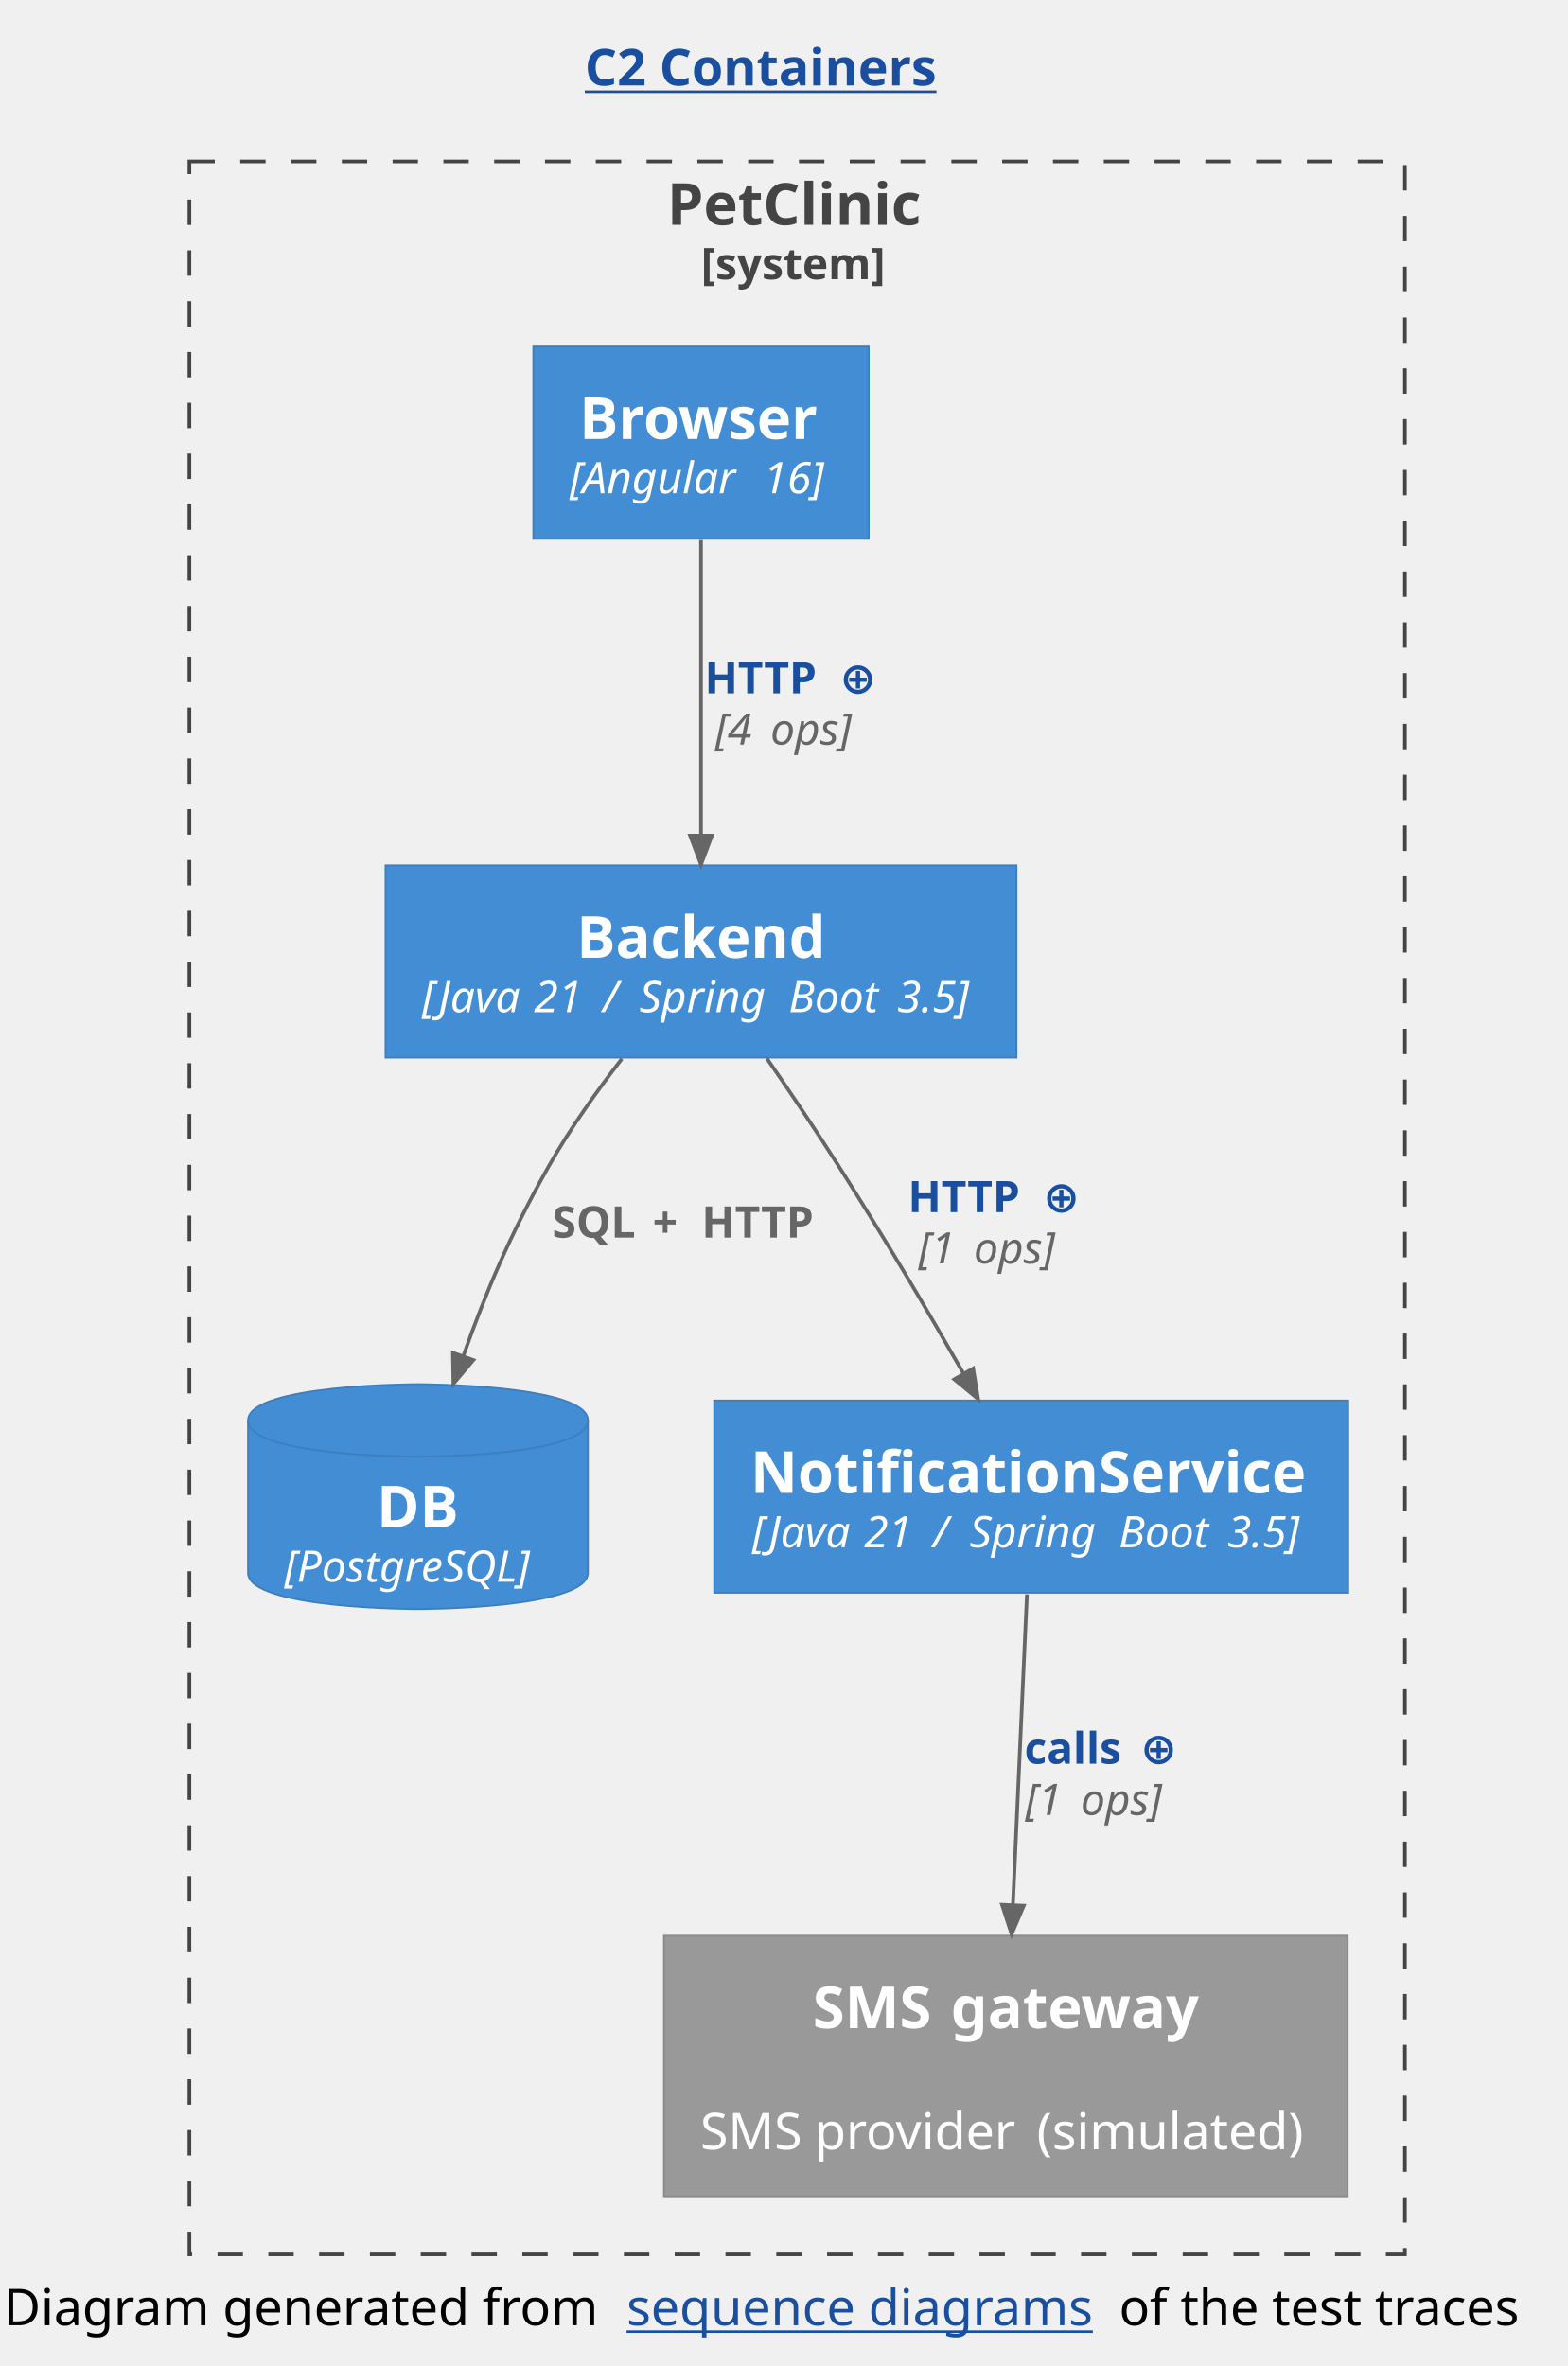
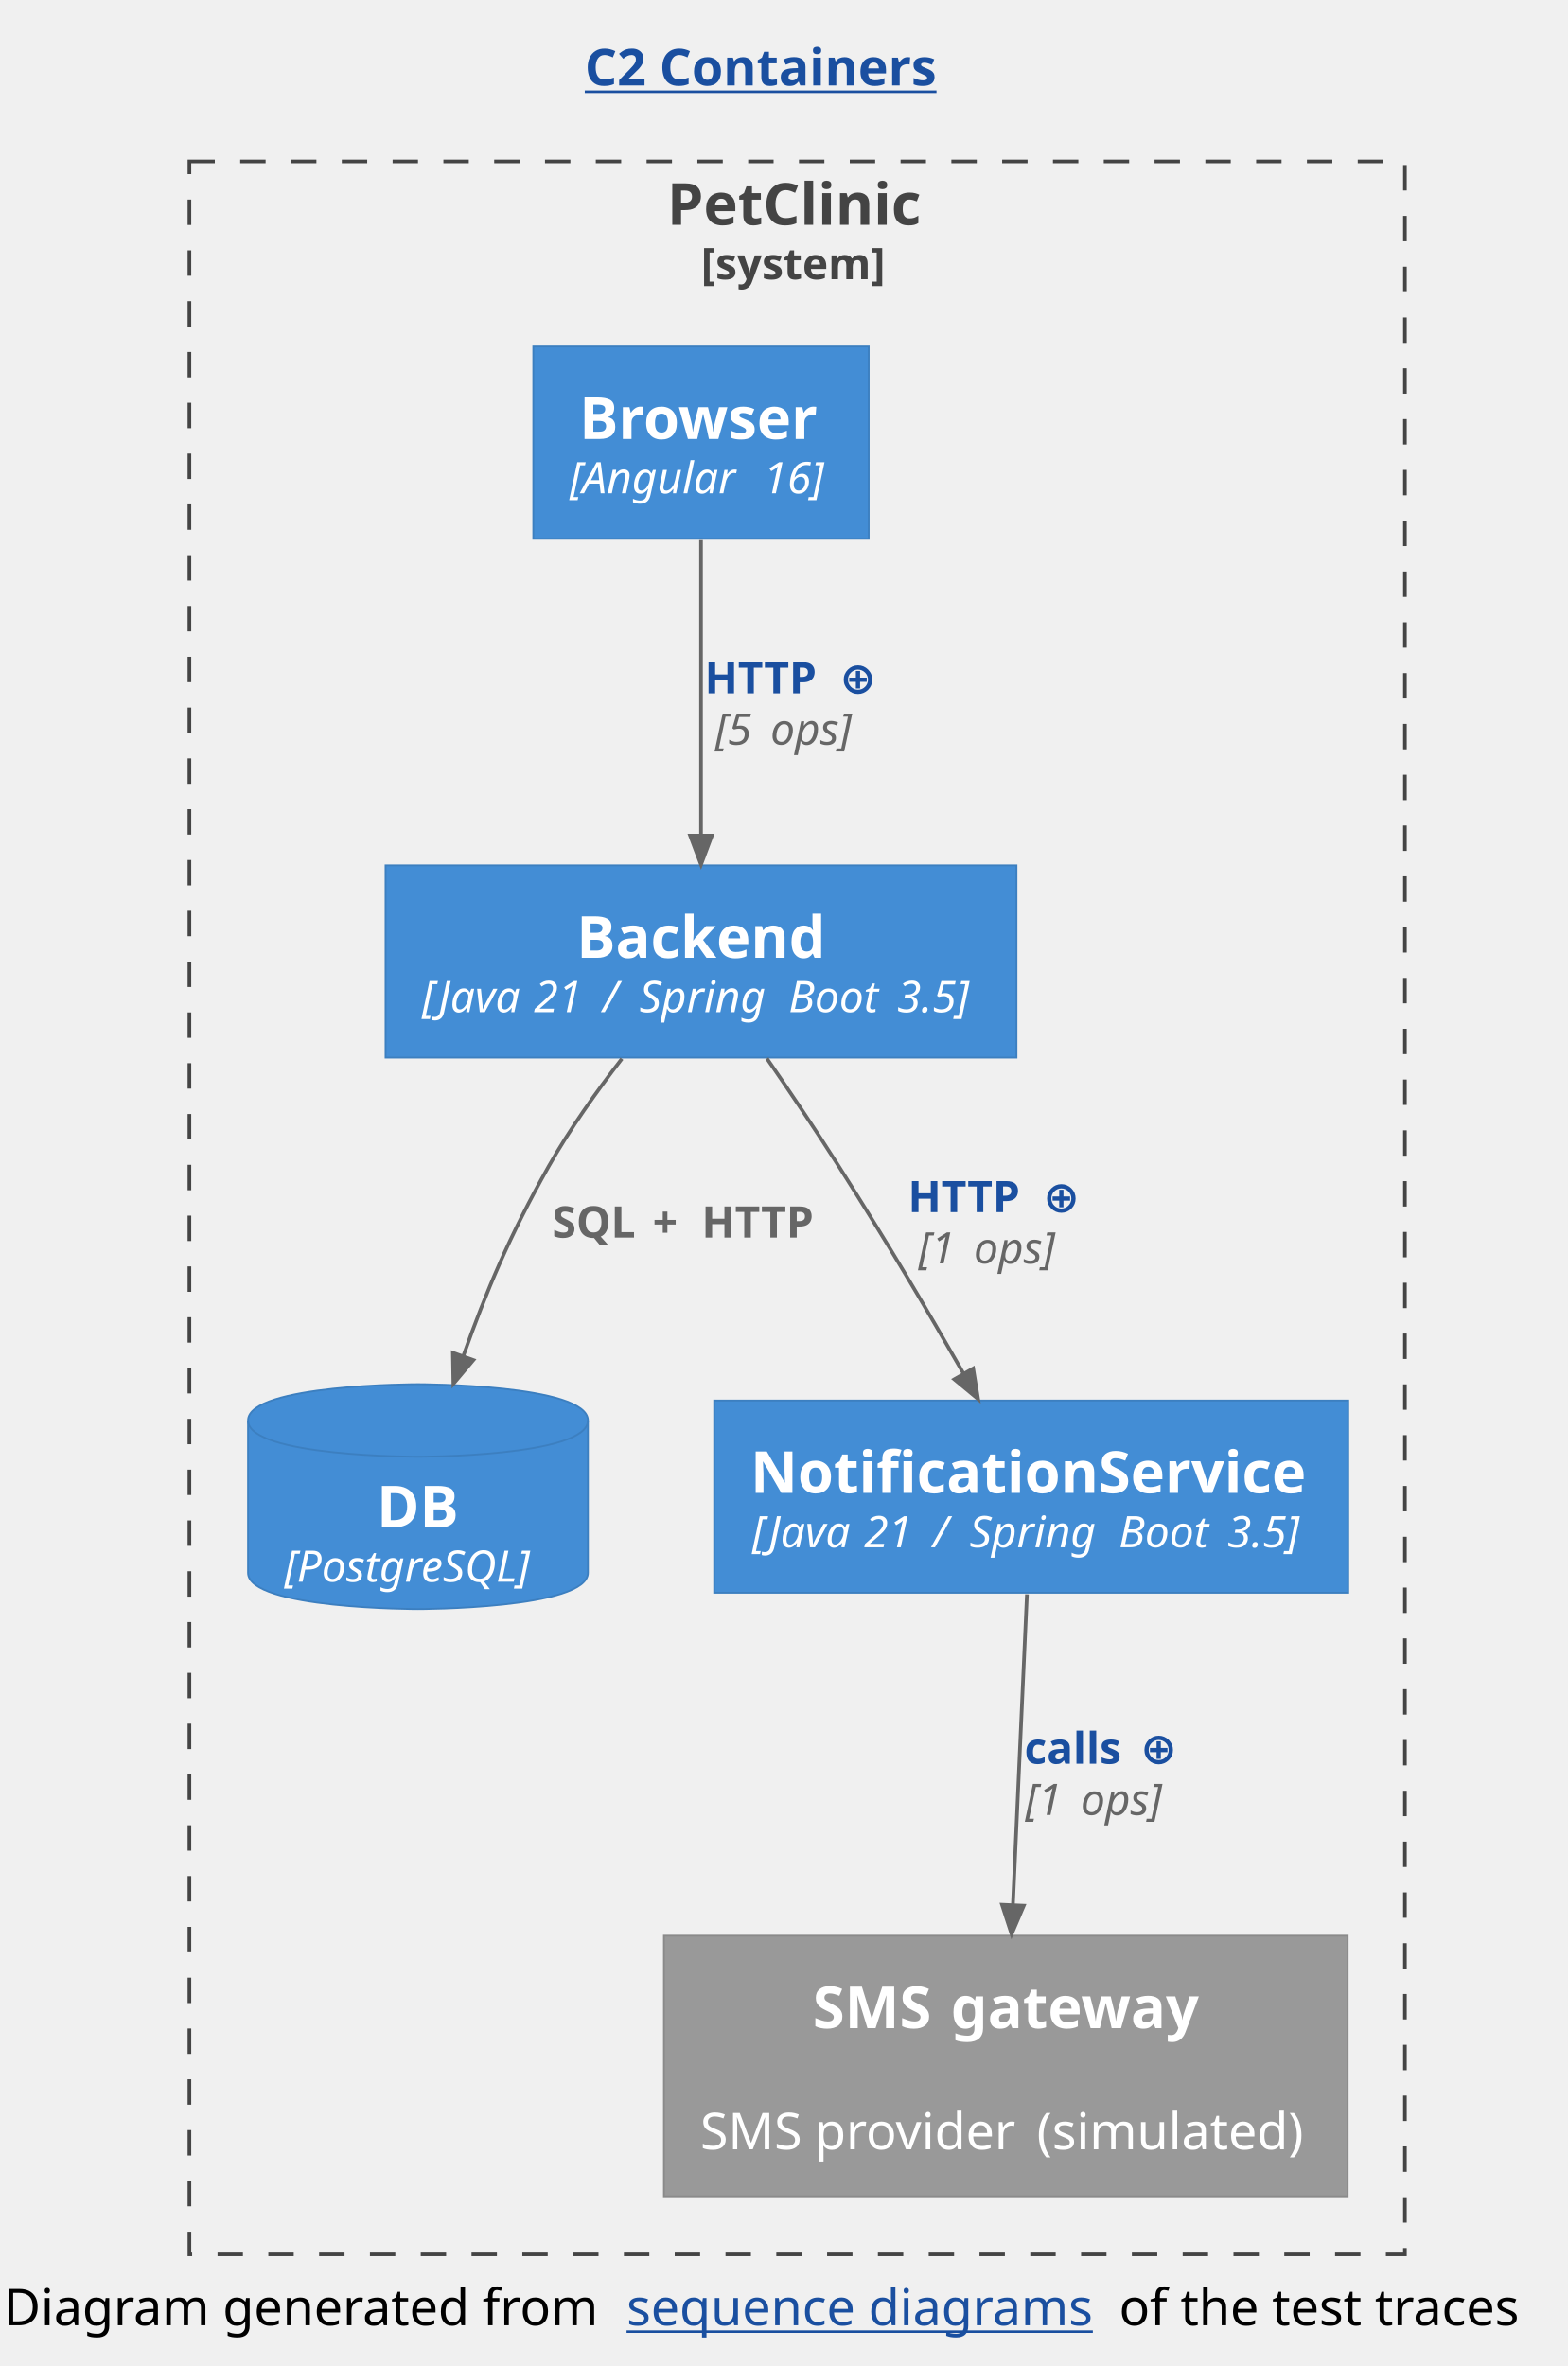
<svg xmlns="http://www.w3.org/2000/svg" xmlns:xlink="http://www.w3.org/1999/xlink" contentStyleType="text/css" data-diagram-type="DESCRIPTION" height="652px" preserveAspectRatio="none" style="width:432px;height:652px;background:#FFFFFF;" version="1.1" viewBox="0 0 432 652" width="432px" zoomAndPan="magnify">
  <defs />
  <g>
    <g class="title" data-source-line="6">
      <a href="https://c4model.com/diagrams/container" target="_blank" rel="noopener noreferrer" title="What is a C2 diagram?" xlink:actuate="onRequest" xlink:href="https://c4model.com/diagrams/container" xlink:show="new" xlink:title="What is a C2 diagram?" xlink:type="simple">
        <text fill="#1A4FA0" font-family="sans-serif" font-size="14" font-weight="bold" lengthAdjust="spacing" text-decoration="underline" textLength="102.067" x="161.166" y="23.535">C2 Containers</text>
      </a>
    </g>
    <g class="cluster" data-qualified-name="c2_system" data-source-line="1666" id="ent0002">
      <rect fill="none" height="576.75" style="stroke:#444444;stroke-width:1;stroke-dasharray:7,7;" width="335" x="52.2" y="44.488" />
      <text fill="#444444" font-family="sans-serif" font-size="16" font-weight="bold" lengthAdjust="spacing" textLength="71.703" x="183.848" y="61.957">PetClinic</text>
      <text fill="#444444" font-family="sans-serif" font-size="12" font-weight="bold" lengthAdjust="spacing" textLength="52.992" x="193.204" y="76.934">[system]</text>
    </g>
    <g class="entity" data-qualified-name="c2_system.Backend" data-source-line="71" id="ent0003">
      <rect fill="#438DD5" height="52.977" style="stroke:#3C7FC0;stroke-width:0.5;" width="173.885" x="106.26" y="238.468" />
      <text fill="#FFFFFF" font-family="sans-serif" font-size="16" font-weight="bold" lengthAdjust="spacing" textLength="68.609" x="158.897" y="263.937">Backend</text>
      <text fill="#FFFFFF" font-family="sans-serif" font-size="12" font-style="italic" lengthAdjust="spacing" textLength="27.1" x="116.26" y="278.914">[Java</text>
      <text fill="#FFFFFF" font-family="sans-serif" font-size="12" font-style="italic" lengthAdjust="spacing" textLength="3.797" x="143.359" y="278.914"> </text>
      <text fill="#FFFFFF" font-family="sans-serif" font-size="12" font-style="italic" lengthAdjust="spacing" textLength="15.176" x="147.156" y="278.914">21</text>
      <text fill="#FFFFFF" font-family="sans-serif" font-size="12" font-style="italic" lengthAdjust="spacing" textLength="3.797" x="162.332" y="278.914"> </text>
      <text fill="#FFFFFF" font-family="sans-serif" font-size="12" font-style="italic" lengthAdjust="spacing" textLength="6.293" x="166.129" y="278.914">/</text>
      <text fill="#FFFFFF" font-family="sans-serif" font-size="12" font-style="italic" lengthAdjust="spacing" textLength="3.797" x="172.422" y="278.914"> </text>
      <text fill="#FFFFFF" font-family="sans-serif" font-size="12" font-style="italic" lengthAdjust="spacing" textLength="37.324" x="176.219" y="278.914">Spring</text>
      <text fill="#FFFFFF" font-family="sans-serif" font-size="12" font-style="italic" lengthAdjust="spacing" textLength="3.797" x="213.543" y="278.914"> </text>
      <text fill="#FFFFFF" font-family="sans-serif" font-size="12" font-style="italic" lengthAdjust="spacing" textLength="26.133" x="217.34" y="278.914">Boot</text>
      <text fill="#FFFFFF" font-family="sans-serif" font-size="12" font-style="italic" lengthAdjust="spacing" textLength="3.797" x="243.473" y="278.914"> </text>
      <text fill="#FFFFFF" font-family="sans-serif" font-size="12" font-style="italic" lengthAdjust="spacing" textLength="22.875" x="247.269" y="278.914">3.5]</text>
    </g>
    <g class="entity" data-qualified-name="c2_system.Browser" data-source-line="71" id="ent0004">
      <rect fill="#438DD5" height="52.977" style="stroke:#3C7FC0;stroke-width:0.5;" width="92.439" x="146.98" y="95.488" />
      <text fill="#FFFFFF" font-family="sans-serif" font-size="16" font-weight="bold" lengthAdjust="spacing" textLength="67.07" x="159.664" y="120.957">Browser</text>
      <text fill="#FFFFFF" font-family="sans-serif" font-size="12" font-style="italic" lengthAdjust="spacing" textLength="49.565" x="156.98" y="135.934">[Angular</text>
      <text fill="#FFFFFF" font-family="sans-serif" font-size="12" font-style="italic" lengthAdjust="spacing" textLength="3.797" x="206.544" y="135.934"> </text>
      <text fill="#FFFFFF" font-family="sans-serif" font-size="12" font-style="italic" lengthAdjust="spacing" textLength="19.078" x="210.341" y="135.934">16]</text>
    </g>
    <g class="entity" data-qualified-name="c2_system.DB" data-source-line="75" id="ent0005">
      <path d="M68.36,391.438 C68.36,381.438 115.198,381.438 115.198,381.438 C115.198,381.438 162.036,381.438 162.036,391.438 L162.036,433.415 C162.036,443.415 115.198,443.415 115.198,443.415 C115.198,443.415 68.36,443.415 68.36,433.415 L68.36,391.438" fill="#438DD5" style="stroke:#3C7FC0;stroke-width:0.5;" />
      <path d="M68.36,391.438 C68.36,401.438 115.198,401.438 115.198,401.438 C115.198,401.438 162.036,401.438 162.036,391.438" fill="none" style="stroke:#3C7FC0;stroke-width:0.5;" />
      <text fill="#FFFFFF" font-family="sans-serif" font-size="16" font-weight="bold" lengthAdjust="spacing" textLength="22.766" x="103.815" y="420.907">DB</text>
      <text fill="#FFFFFF" font-family="sans-serif" font-size="12" font-style="italic" lengthAdjust="spacing" textLength="73.676" x="78.36" y="435.884">[PostgreSQL]</text>
    </g>
    <g class="entity" data-qualified-name="c2_system.NotificationService" data-source-line="71" id="ent0006">
      <rect fill="#438DD5" height="52.977" style="stroke:#3C7FC0;stroke-width:0.5;" width="174.75" x="196.83" y="385.938" />
      <text fill="#FFFFFF" font-family="sans-serif" font-size="16" font-weight="bold" lengthAdjust="spacing" textLength="154.75" x="206.83" y="411.407">NotificationService</text>
      <text fill="#FFFFFF" font-family="sans-serif" font-size="12" font-style="italic" lengthAdjust="spacing" textLength="27.1" x="207.262" y="426.384">[Java</text>
      <text fill="#FFFFFF" font-family="sans-serif" font-size="12" font-style="italic" lengthAdjust="spacing" textLength="3.797" x="234.362" y="426.384"> </text>
      <text fill="#FFFFFF" font-family="sans-serif" font-size="12" font-style="italic" lengthAdjust="spacing" textLength="15.176" x="238.159" y="426.384">21</text>
      <text fill="#FFFFFF" font-family="sans-serif" font-size="12" font-style="italic" lengthAdjust="spacing" textLength="3.797" x="253.335" y="426.384"> </text>
      <text fill="#FFFFFF" font-family="sans-serif" font-size="12" font-style="italic" lengthAdjust="spacing" textLength="6.293" x="257.132" y="426.384">/</text>
      <text fill="#FFFFFF" font-family="sans-serif" font-size="12" font-style="italic" lengthAdjust="spacing" textLength="3.797" x="263.424" y="426.384"> </text>
      <text fill="#FFFFFF" font-family="sans-serif" font-size="12" font-style="italic" lengthAdjust="spacing" textLength="37.324" x="267.221" y="426.384">Spring</text>
      <text fill="#FFFFFF" font-family="sans-serif" font-size="12" font-style="italic" lengthAdjust="spacing" textLength="3.797" x="304.546" y="426.384"> </text>
      <text fill="#FFFFFF" font-family="sans-serif" font-size="12" font-style="italic" lengthAdjust="spacing" textLength="26.133" x="308.342" y="426.384">Boot</text>
      <text fill="#FFFFFF" font-family="sans-serif" font-size="12" font-style="italic" lengthAdjust="spacing" textLength="3.797" x="334.475" y="426.384"> </text>
      <text fill="#FFFFFF" font-family="sans-serif" font-size="12" font-style="italic" lengthAdjust="spacing" textLength="22.875" x="338.272" y="426.384">3.5]</text>
    </g>
    <g class="entity" data-qualified-name="c2_system.SMS_gateway" data-source-line="212" id="ent0007">
      <rect fill="#999999" height="71.82" style="stroke:#8A8A8A;stroke-width:0.5;" width="188.444" x="182.98" y="533.418" />
      <text fill="#FFFFFF" font-family="sans-serif" font-size="16" font-weight="bold" lengthAdjust="spacing" textLength="32.805" x="223.983" y="558.887">SMS</text>
      <text fill="#FFFFFF" font-family="sans-serif" font-size="16" font-weight="bold" lengthAdjust="spacing" textLength="5.273" x="256.788" y="558.887"> </text>
      <text fill="#FFFFFF" font-family="sans-serif" font-size="16" font-weight="bold" lengthAdjust="spacing" textLength="68.359" x="262.061" y="558.887">gateway</text>
      <text fill="#FFFFFF" font-family="sans-serif" font-size="14" lengthAdjust="spacing" textLength="4.43" x="274.987" y="575.797"> </text>
      <text fill="#FFFFFF" font-family="sans-serif" font-size="14" lengthAdjust="spacing" textLength="27.139" x="192.98" y="592.285">SMS</text>
      <text fill="#FFFFFF" font-family="sans-serif" font-size="14" lengthAdjust="spacing" textLength="4.43" x="220.118" y="592.285"> </text>
      <text fill="#FFFFFF" font-family="sans-serif" font-size="14" lengthAdjust="spacing" textLength="56.773" x="224.548" y="592.285">provider</text>
      <text fill="#FFFFFF" font-family="sans-serif" font-size="14" lengthAdjust="spacing" textLength="4.43" x="281.32" y="592.285"> </text>
      <text fill="#FFFFFF" font-family="sans-serif" font-size="14" lengthAdjust="spacing" textLength="75.674" x="285.75" y="592.285">(simulated)</text>
    </g>
    <g class="link" data-entity-1="ent0003" data-entity-2="ent0005" data-link-type="dependency" data-source-line="1779" id="lnk8">
      <path d="M171.39,291.768 C164.39,300.798 156.96,311.238 151.2,321.438 C140.44,340.488 134.008,355.86 127.638,373.79" fill="none" id="Backend-to-DB" style="stroke:#666666;stroke-width:1;" />
      <polygon fill="#666666" points="124.96,381.328,130.465,374.794,124.811,372.786,124.96,381.328" style="stroke:#666666;stroke-width:1;" />
      <text fill="#666666" font-family="sans-serif" font-size="12" font-weight="bold" lengthAdjust="spacing" textLength="23.719" x="152.2" y="341.04">SQL</text>
      <text fill="#666666" font-family="sans-serif" font-size="12" font-weight="bold" lengthAdjust="spacing" textLength="3.955" x="175.918" y="341.04"> </text>
      <text fill="#666666" font-family="sans-serif" font-size="12" font-weight="bold" lengthAdjust="spacing" textLength="9.545" x="179.874" y="341.04">+</text>
      <text fill="#666666" font-family="sans-serif" font-size="12" font-weight="bold" lengthAdjust="spacing" textLength="3.955" x="189.418" y="341.04"> </text>
      <text fill="#666666" font-family="sans-serif" font-size="12" font-weight="bold" lengthAdjust="spacing" textLength="33.281" x="193.374" y="341.04">HTTP</text>
    </g>
    <g class="link" data-entity-1="ent0003" data-entity-2="ent0006" data-link-type="dependency" data-source-line="1779" id="lnk9">
      <path d="M211.36,291.678 C217.77,300.968 224.94,311.588 231.2,321.438 C244.72,342.708 255.214,360.466 265.604,378.606" fill="none" id="Backend-to-NotificationService" style="stroke:#666666;stroke-width:1;" />
      <polygon fill="#666666" points="269.58,385.548,268.207,377.115,263,380.097,269.58,385.548" style="stroke:#666666;stroke-width:1;" />
      <a href="genseq://c2-279a196c9d" target="_top" title="Click for the calls behind this line" xlink:actuate="onRequest" xlink:href="genseq://c2-279a196c9d" xlink:show="new" xlink:title="Click for the calls behind this line" xlink:type="simple">
        <text fill="#1A4FA0" font-family="sans-serif" font-size="12" font-weight="bold" lengthAdjust="spacing" textLength="33.281" x="250.25" y="334.04">HTTP</text>
      </a>
      <a href="genseq://c2-279a196c9d" target="_top" title="Click for the calls behind this line" xlink:actuate="onRequest" xlink:href="genseq://c2-279a196c9d" xlink:show="new" xlink:title="Click for the calls behind this line" xlink:type="simple">
        <text fill="#1A4FA0" font-family="sans-serif" font-size="12" font-weight="bold" lengthAdjust="spacing" textLength="3.955" x="283.531" y="334.04"> </text>
      </a>
      <a href="genseq://c2-279a196c9d" target="_top" title="Click for the calls behind this line" xlink:actuate="onRequest" xlink:href="genseq://c2-279a196c9d" xlink:show="new" xlink:title="Click for the calls behind this line" xlink:type="simple">
        <text fill="#1A4FA0" font-family="sans-serif" font-size="12" font-weight="bold" lengthAdjust="spacing" textLength="8.684" x="287.486" y="334.04">⊕</text>
      </a>
      <text fill="#666666" font-family="sans-serif" font-size="12" font-style="italic" lengthAdjust="spacing" textLength="11.49" x="253.094" y="348.173">[1</text>
      <text fill="#666666" font-family="sans-serif" font-size="12" font-style="italic" lengthAdjust="spacing" textLength="3.797" x="264.585" y="348.173"> </text>
      <text fill="#666666" font-family="sans-serif" font-size="12" font-style="italic" lengthAdjust="spacing" textLength="24.943" x="268.382" y="348.173">ops]</text>
    </g>
    <g class="link" data-entity-1="ent0004" data-entity-2="ent0003" data-link-type="dependency" data-source-line="1779" id="lnk10">
      <path d="M193.2,148.838 C193.2,174.268 193.2,204.878 193.2,230.258" fill="none" id="Browser-to-Backend" style="stroke:#666666;stroke-width:1;" />
      <polygon fill="#666666" points="193.2,238.258,196.2,230.258,190.2,230.258,193.2,238.258" style="stroke:#666666;stroke-width:1;" />
-       <a href="genseq://c2-692c43cd1c" target="_top" title="Click for the calls behind this line" xlink:actuate="onRequest" xlink:href="genseq://c2-692c43cd1c" xlink:show="new" xlink:title="Click for the calls behind this line" xlink:type="simple">
+       <a href="genseq://c2-e078f953b5" target="_top" title="Click for the calls behind this line" xlink:actuate="onRequest" xlink:href="genseq://c2-e078f953b5" xlink:show="new" xlink:title="Click for the calls behind this line" xlink:type="simple">
        <text fill="#1A4FA0" font-family="sans-serif" font-size="12" font-weight="bold" lengthAdjust="spacing" textLength="33.281" x="194.2" y="191.07">HTTP</text>
      </a>
-       <a href="genseq://c2-692c43cd1c" target="_top" title="Click for the calls behind this line" xlink:actuate="onRequest" xlink:href="genseq://c2-692c43cd1c" xlink:show="new" xlink:title="Click for the calls behind this line" xlink:type="simple">
+       <a href="genseq://c2-e078f953b5" target="_top" title="Click for the calls behind this line" xlink:actuate="onRequest" xlink:href="genseq://c2-e078f953b5" xlink:show="new" xlink:title="Click for the calls behind this line" xlink:type="simple">
        <text fill="#1A4FA0" font-family="sans-serif" font-size="12" font-weight="bold" lengthAdjust="spacing" textLength="3.955" x="227.481" y="191.07"> </text>
      </a>
-       <a href="genseq://c2-692c43cd1c" target="_top" title="Click for the calls behind this line" xlink:actuate="onRequest" xlink:href="genseq://c2-692c43cd1c" xlink:show="new" xlink:title="Click for the calls behind this line" xlink:type="simple">
+       <a href="genseq://c2-e078f953b5" target="_top" title="Click for the calls behind this line" xlink:actuate="onRequest" xlink:href="genseq://c2-e078f953b5" xlink:show="new" xlink:title="Click for the calls behind this line" xlink:type="simple">
        <text fill="#1A4FA0" font-family="sans-serif" font-size="12" font-weight="bold" lengthAdjust="spacing" textLength="8.684" x="231.436" y="191.07">⊕</text>
      </a>
-       <text fill="#666666" font-family="sans-serif" font-size="12" font-style="italic" lengthAdjust="spacing" textLength="11.49" x="197.044" y="205.203">[4</text>
+       <text fill="#666666" font-family="sans-serif" font-size="12" font-style="italic" lengthAdjust="spacing" textLength="11.49" x="197.044" y="205.203">[5</text>
      <text fill="#666666" font-family="sans-serif" font-size="12" font-style="italic" lengthAdjust="spacing" textLength="3.797" x="208.535" y="205.203"> </text>
      <text fill="#666666" font-family="sans-serif" font-size="12" font-style="italic" lengthAdjust="spacing" textLength="24.943" x="212.332" y="205.203">ops]</text>
    </g>
    <g class="link" data-entity-1="ent0006" data-entity-2="ent0007" data-link-type="dependency" data-source-line="1779" id="lnk11">
      <path d="M283.03,439.358 C281.87,465.018 280.438,496.506 279.158,525.026" fill="none" id="NotificationService-to-SMS_gateway" style="stroke:#666666;stroke-width:1;" />
      <polygon fill="#666666" points="278.8,533.018,282.155,525.161,276.161,524.892,278.8,533.018" style="stroke:#666666;stroke-width:1;" />
      <a href="genseq://c2-cb01a30b7a" target="_top" title="Click for the calls behind this line" xlink:actuate="onRequest" xlink:href="genseq://c2-cb01a30b7a" xlink:show="new" xlink:title="Click for the calls behind this line" xlink:type="simple">
        <text fill="#1A4FA0" font-family="sans-serif" font-size="12" font-weight="bold" lengthAdjust="spacing" textLength="28.031" x="282.33" y="486.02">calls</text>
      </a>
      <a href="genseq://c2-cb01a30b7a" target="_top" title="Click for the calls behind this line" xlink:actuate="onRequest" xlink:href="genseq://c2-cb01a30b7a" xlink:show="new" xlink:title="Click for the calls behind this line" xlink:type="simple">
        <text fill="#1A4FA0" font-family="sans-serif" font-size="12" font-weight="bold" lengthAdjust="spacing" textLength="3.955" x="310.361" y="486.02"> </text>
      </a>
      <a href="genseq://c2-cb01a30b7a" target="_top" title="Click for the calls behind this line" xlink:actuate="onRequest" xlink:href="genseq://c2-cb01a30b7a" xlink:show="new" xlink:title="Click for the calls behind this line" xlink:type="simple">
        <text fill="#1A4FA0" font-family="sans-serif" font-size="12" font-weight="bold" lengthAdjust="spacing" textLength="8.684" x="314.316" y="486.02">⊕</text>
      </a>
      <text fill="#666666" font-family="sans-serif" font-size="12" font-style="italic" lengthAdjust="spacing" textLength="11.49" x="282.549" y="500.153">[1</text>
      <text fill="#666666" font-family="sans-serif" font-size="12" font-style="italic" lengthAdjust="spacing" textLength="3.797" x="294.04" y="500.153"> </text>
      <text fill="#666666" font-family="sans-serif" font-size="12" font-style="italic" lengthAdjust="spacing" textLength="24.943" x="297.837" y="500.153">ops]</text>
    </g>
    <g class="caption" data-source-line="18">
      <text fill="#000000" font-family="sans-serif" font-size="14" lengthAdjust="spacing" textLength="167.255" x="1" y="640.773">Diagram generated from</text>
      <a href="#sequence" target="_top" title="Open the Sequence tab" xlink:actuate="onRequest" xlink:href="#sequence" xlink:show="new" xlink:title="Open the Sequence tab" xlink:type="simple">
        <text fill="#1A4FA0" font-family="sans-serif" font-size="14" lengthAdjust="spacing" text-decoration="underline" textLength="131.311" x="172.685" y="640.773">sequence diagrams</text>
      </a>
      <text fill="#000000" font-family="sans-serif" font-size="14" lengthAdjust="spacing" textLength="114.974" x="308.426" y="640.773">of the test traces</text>
    </g>
  </g>
</svg>
